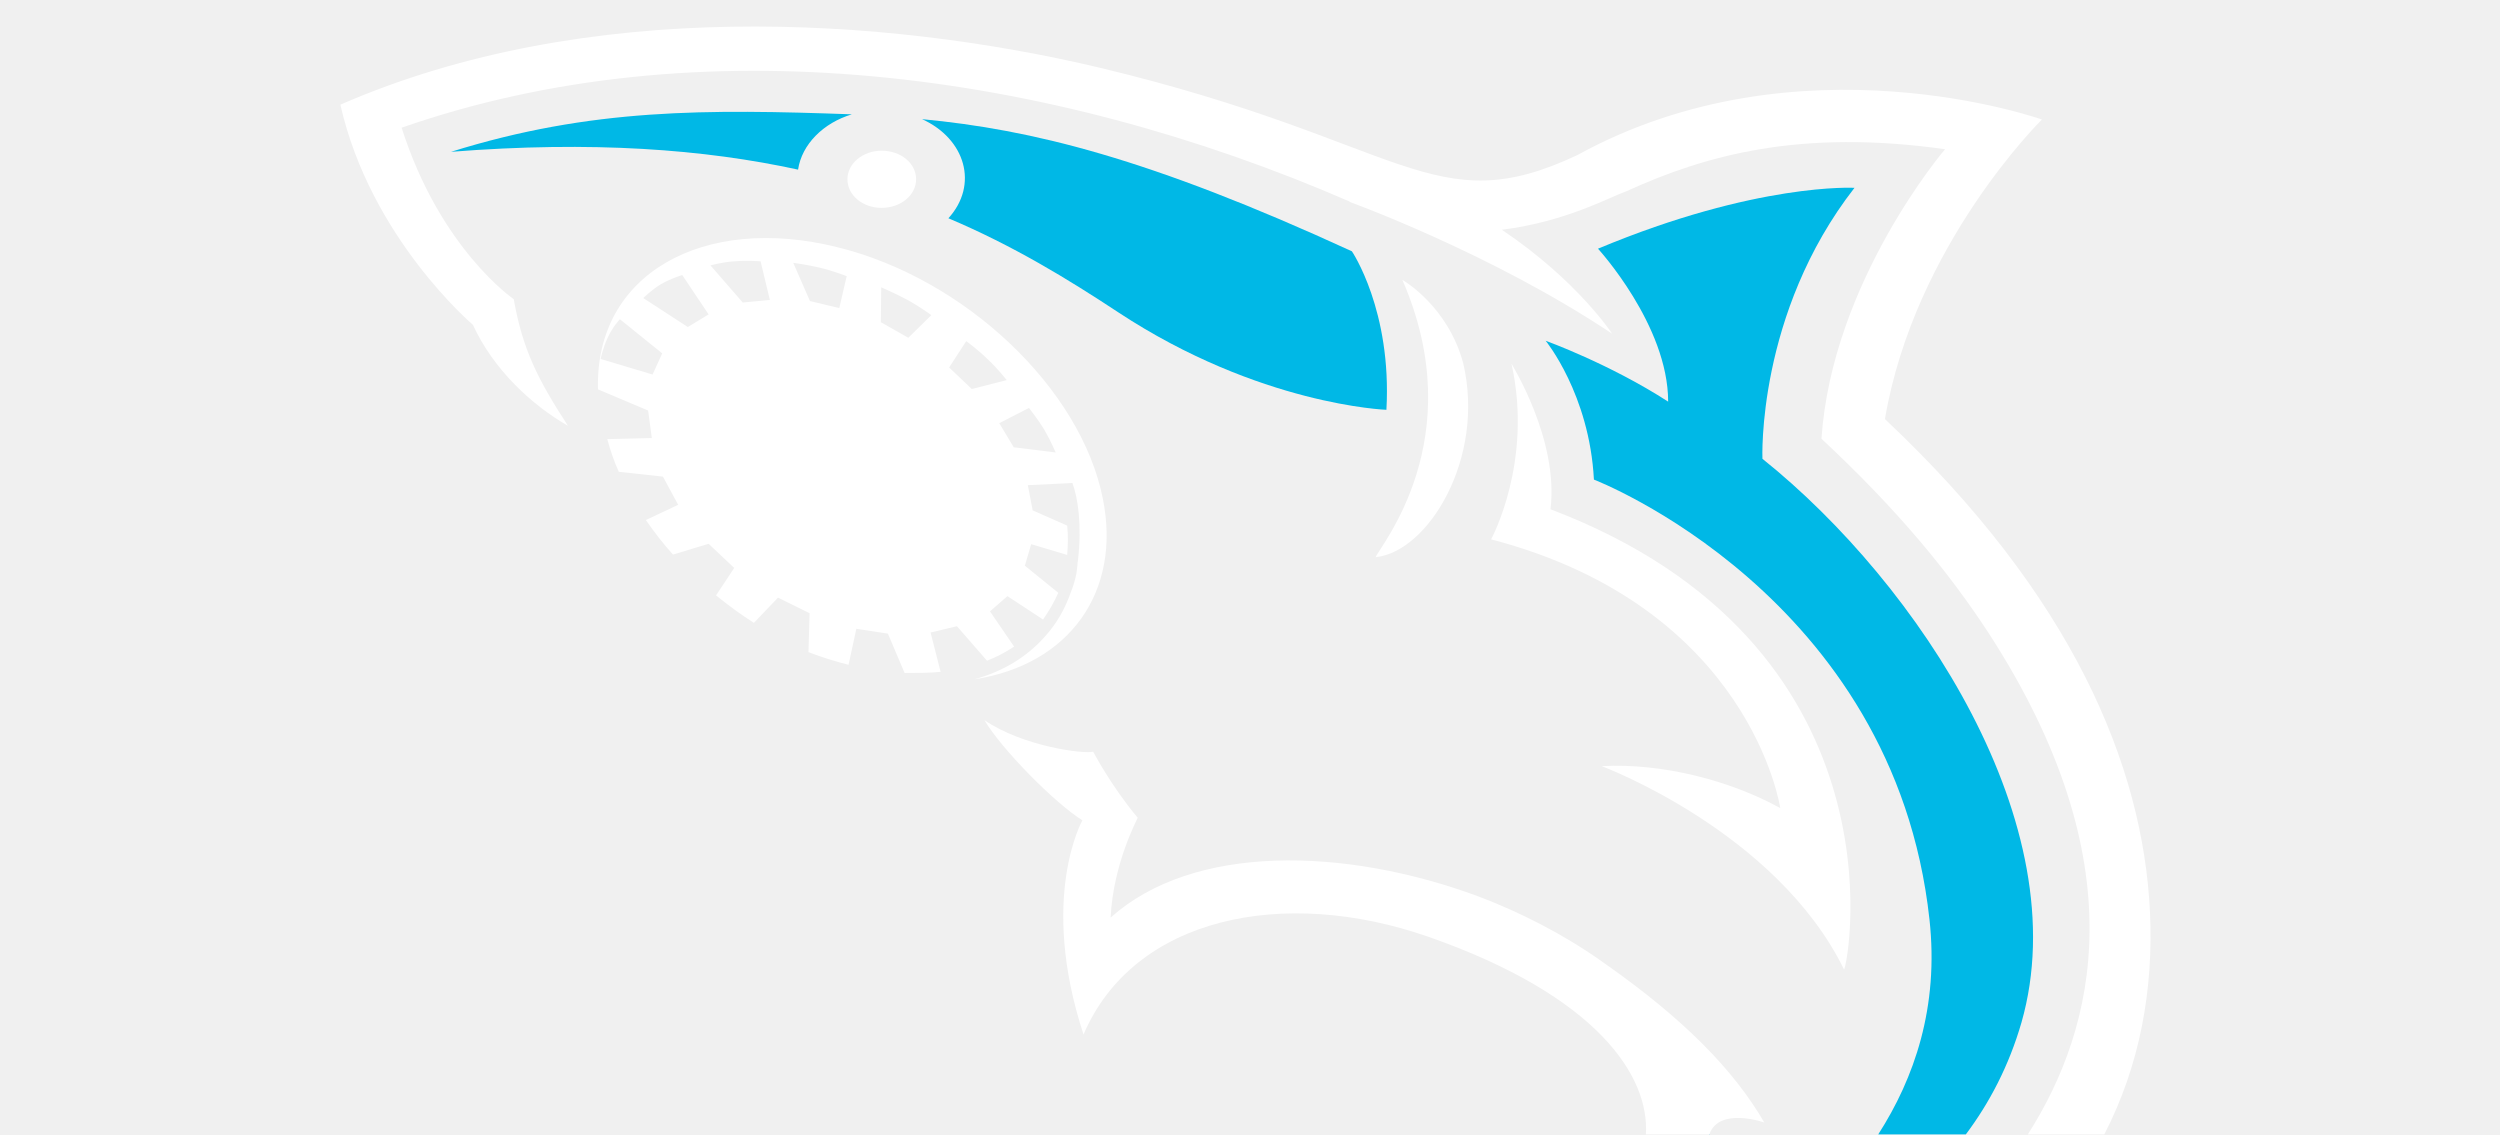
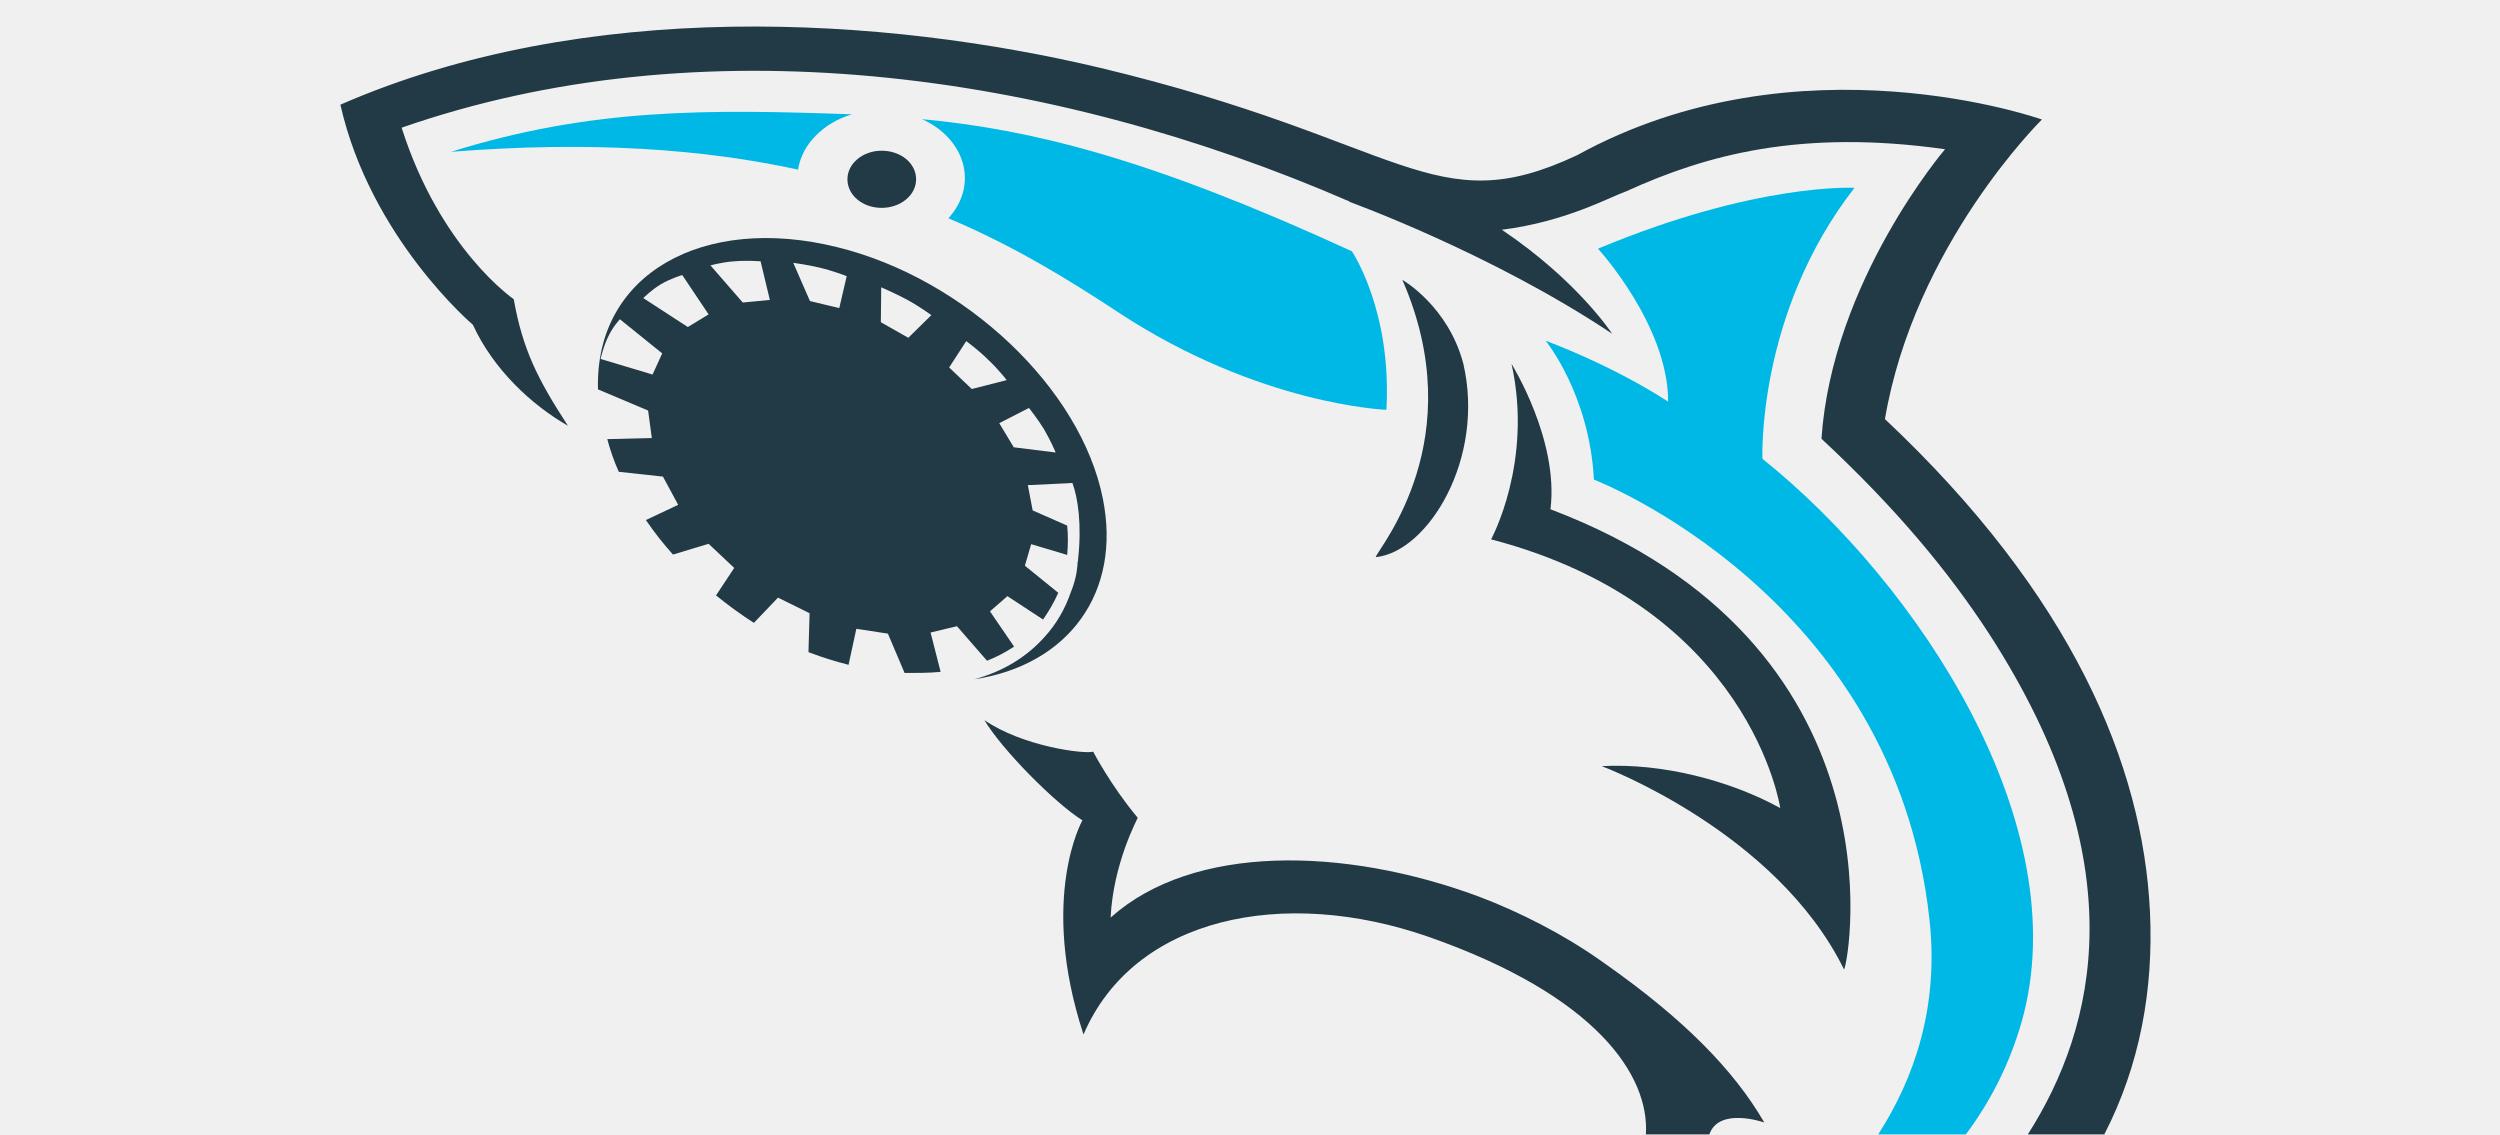
<svg xmlns="http://www.w3.org/2000/svg" version="1.1" x="0px" y="0px" viewBox="0 0 673.5 305.6" style="enable-background:new 0 0 673.5 305.6;" xml:space="preserve">
  <style type="text/css">
	.st0{display:none;}
	.st1{display:inline;fill:#223A45;}
	.st2{display:inline;}
- 	.st3{fill:#FFFFFF;}
+ 	.st3{fill:#223A45;}
	.st4{fill:#00BEE8;}
	.st5{fill:#223A45;}
	.st6{display:inline;fill:#FFFFFF;}
	.st7{display:inline;fill:#00BDE7;}
	.st8{fill:#00B8E6;}
	.st9{fill:none;}
</style>
  <g id="Background" class="st0">
    <rect class="st1" width="673.5" height="305.6" />
  </g>
  <g id="HoldRite" class="st0">
    <g class="st2">
      <path class="st3" d="M336.6-0.1C257.5-0.1,191,40.2,191,40.2V223l145.6,57.4L482.4,223V40.2C482.4,40.2,415.8-0.1,336.6-0.1z" />
      <path class="st4" d="M482.4-15.2v39.6c-13.4-7.2-72.3-42.7-145.8-42.7c-73.5,0-132.3,35.5-145.6,42.7v-39.6    c30.2-17.3,84.5-41.9,145.6-41.9C397.7-57.1,452.2-32.5,482.4-15.2z" />
      <path class="st4" d="M336.6,304.2l-145.6-66v10c0,22.4,16.3,53,36.1,63.5l109.5,57.5l109.4-60c20-10.3,36.3-37,36.3-59.5v-11.6    L336.6,304.2z" />
      <path class="st5" d="M388.6,226.9v-65.6l8.8-1.6l16.8,59.1l35.5-11.3l-19.5-64.8c14.7-12,19.9-27.8,19.9-46.2    c0-33-11.2-52-49.6-60.1c-25.5-6-50.3-7.6-50.3-7.6v210.3L388.6,226.9z M388.6,73.1l11.4,1.3c11.5,1.3,15.3,8.2,15.3,23.8    c0,15.1-4,22.1-15.3,22.8l-11.4,0.7V73.1z M323.3,28.9v210.4l-36.9-11.2v-68.4l-26.3-4v64.4L226.8,210V54    c8.9-4,20.2-8.6,33.2-12.8v73.3l26.3,0.1V34.2C298,31.6,310.4,29.7,323.3,28.9z" />
    </g>
  </g>
  <g id="Reliance" class="st0">
    <path class="st6" d="M301.6,203.1l-40.4-58.7v160.5c-55.5-27.8-93.7-85.4-93.7-151.5c0-38.3,12.8-73.6,34.4-102.1L178,16.6   c-31.7,36.8-50.9,84.5-50.9,136.7c0,103.6,75.5,190.1,174.5,206.6V203.1z" />
    <path class="st7" d="M467.6,317c-35.8,28.7-81.5,46.1-130.9,46.1c-2.9,0-5.8-0.3-8.7-0.3v-40.6c2.9,0.3,5.8,0.3,8.7,0.3   c26.4,0,51.5-6.1,73.8-17.1l-91-130.2h55.4c21.8,0,36.4-17.7,36.4-39.6c0-21.7-14.6-39.6-36.4-39.6h-109l-46-65.1L196.7-2.6   c37.1-33.3,86.3-53.8,140-53.8c115.5,0,209.6,94.1,209.6,209.8c0,56.5-22.5,107.7-59,145.7l-23.6-34.2   c26.2-29.7,42.2-68.7,42.2-111.5C505.9,60,429.9-16,336.7-16c-30.6,0-59.3,8.3-84.1,22.5l34.1,49.1h88.1c44.1,0,76.8,36,76.8,80   c0,36.8-22.8,68-56,77.3L467.6,317z" />
  </g>
  <g id="Streamlabs" class="st0">
    <g class="st2">
      <path class="st8" d="M494-69.9v-38.7C356-107.6,243.8,4.3,242,142.2h38.7C282.5,25.6,377.3-68.9,494-69.9z" />
      <path class="st8" d="M494,3.4v-38.7c-97.8,0.2-177.4,79.5-177.9,177.5h38.7C355.3,65.7,417.4,3.6,494,3.4z" />
      <path class="st8" d="M494,37c-57.2,1.2-103.1,47.9-103.3,105.3h38.7c0.2-36,28.9-65.3,64.6-66.4V37z" />
    </g>
    <g class="st2">
      <path class="st3" d="M176.9,229.8c35.7-0.9,64.6-30,65-65.9h38.7c-0.4,57.3-46.7,103.7-103.7,104.7V229.8z" />
      <path class="st3" d="M316.2,163.9h38.7c-0.5,98-80.1,177.5-178.1,177.5v-38.7C253.4,302.7,315.7,240.4,316.2,163.9z" />
      <path class="st3" d="M429.2,163.9c-2,137.8-114.2,249.6-252.3,250.3v-38.7c116.6-0.7,211.6-95.2,213.6-211.6H429.2z" />
    </g>
  </g>
  <g id="JG" class="st0">
    <g class="st2">
      <path class="st4" d="M586.7,150.1c0-138.8-112.5-251.3-251.2-251.3c-138.7,0-251.2,112.5-251.2,251.3    c0,138.8,112.5,251.3,251.2,251.3C474.2,401.4,586.7,288.9,586.7,150.1z" />
      <path class="st3" d="M488.8,121.6h35.3V48.2h-34.2v23.7c-17.8-14.7-40.6-23.6-65.5-23.6c-51.2,0-94,37.9-101.6,87.4H303V79.5h19.9    V48.4h-72.2v31.2h20.2v56.3H135.1c-0.3,28.6,0.5,59.9,19.6,87.1c14.9,21.3,37.4,32.2,64.3,32.2c25.9,0,49.9-9.7,65.2-30.6    c10.8-14.8,18.4-36,18.4-56.9h20.1c7.6,49.6,50.3,87.4,101.6,87.4c56.9,0,102.9-46.4,102.9-103.4c0-5.5-0.2-10.6-0.5-16H355.2    c7.3-31.8,35.6-55.5,69.2-55.5c28.3,0,52.8,16.7,64.2,40.7L488.8,121.6z M219.5,223.2c-38,0-50.6-32.7-50.6-55.5h102    C270.9,208.6,241.3,223.2,219.5,223.2z M424.3,223.2c-33.6,0-61.9-23.7-69.2-55.5h138.5C486.4,199.5,458.1,223.2,424.3,223.2z" />
    </g>
  </g>
  <g id="Speedfit" class="st0">
    <g class="st2">
      <path class="st4" d="M423.5,23.1l27.6-26l-54-57.4l-26.8,25.2l17.5,18.6C363-15,338.7-5.2,319.2,13.2    c-40.1,37.7-45.7,98.8-15.1,143.1l-15.5,14.5l-41.4-44l15.6-14.7l-22.9-24.4L183.3,141l22.9,24.4l15.8-14.9l41.4,44l-106.2,99.9    c20.8,22.6,44.4,46.5,79.4,53.7c27.3,5.7,53-2.3,74-22.1c20.2-19,31.9-44.3,28.5-71.9c-2.4-19.5-12.1-41.7-27.5-58l15.7-14.8    c42.4,33.2,103.7,31.4,143.8-6.4c44.5-41.8,46.4-112,4.4-156.6c-4-4.3-8-8.2-12.1-12.1L329.4,132.5c-17.7-30.2-13-69.6,13.3-94.3    c22.1-20.8,53.6-25.7,80.2-15.3L423.5,23.1z M287.6,300.7c-29.7,28-63.7,11.7-80.4-6.2l79.8-75.1    C317.1,251.4,304.6,284.7,287.6,300.7z M447.8,150c-26.3,24.7-65.9,27-95,7.5L461.2,55.5C478.9,85.8,474.2,125.1,447.8,150z" />
    </g>
  </g>
  <g id="SharkBite">
    <g>
      <path class="st9" d="M271.3,102.5c0,0-2.3-2.9-5.1-5.6c-2.5-2.5-5.8-4.9-5.8-4.9l-4.5,7.1l6.1,5.8L271.3,102.5z" />
      <path class="st9" d="M273.1,120.6l11.3,1.4c0,0-1.3-3.1-3.1-6.2c-1.7-2.9-4.1-5.8-4.1-5.8l-8,4.1L273.1,120.6z" />
      <path class="st9" d="M250.9,85c0,0-3.1-2.3-6.6-4.2c-3.2-1.7-6.9-3.3-6.9-3.3l-0.1,9.4l7.4,4.2L250.9,85z" />
      <path class="st9" d="M163.8,90.9c-1.3,2.5-1.9,5.7-1.9,5.7l14,4.2l2.7-5.8l-11.4-9.2C167.1,85.9,165.1,88.1,163.8,90.9z" />
      <path class="st9" d="M178,76.6c-2.5,1.5-4.7,3.7-4.7,3.7l12,7.8l5.6-3.3l-7.1-10.6C183.9,74.1,180.8,75,178,76.6z" />
      <path class="st9" d="M197.8,70.4c-3.2,0.2-6.4,1.1-6.4,1.1l8.7,10l7.3-0.7l-2.5-10.4C204.9,70.4,201.4,70.1,197.8,70.4z" />
      <path class="st9" d="M213.7,70.8l4.5,10.3l7.9,1.9l2.1-8.7c0,0-3.5-1.4-7.3-2.3C217.4,71.2,213.7,70.8,213.7,70.8z" />
      <path class="st3" d="M237.5,40.6c-5,0-9.2,3.4-9.2,7.7s4.1,7.7,9.2,7.7c5.1,0,9.3-3.4,9.3-7.7S242.7,40.6,237.5,40.6z" />
      <path class="st3" d="M161.1,104.9l13.5,5.7l1,7.4l-12,0.3c0.8,3,1.8,5.9,3.1,8.8l11.9,1.3l4.1,7.6l-8.7,4.1    c2.2,3.2,4.6,6.3,7.3,9.3l9.6-2.9l6.9,6.5l-4.9,7.4c3.2,2.6,6.6,5.1,10.2,7.4l6.5-6.8l8.5,4.2l-0.3,10.5c0.1,0,0.2,0,0.3,0.1    c3.4,1.3,7,2.4,10.5,3.3l2.1-9.7l8.5,1.3l4.5,10.6c3.4,0,6.6,0,9.7-0.3l-2.7-10.6l7.1-1.7l8.1,9.3c2.6-1,5-2.3,7.3-3.8l-6.5-9.5    l4.7-4.1l9.6,6.3c1.6-2.3,3-4.7,4.1-7.2l-9-7.3l1.7-5.8l9.7,2.9c0.2-2.6,0.3-5.1,0-7.9l-9.3-4.1l-1.3-6.8l10.5-0.5    c0.6,0,1.3-0.1,1.5-0.1c1.5,4,2.6,11.4,1.5,20.9c0,0.1,0,0.3-0.1,0.5c0,0.9-0.2,1.9-0.3,2.9c-0.3,1.6-0.8,3.4-1.5,5.1    c-1.6,4.6-3.9,8.6-7.1,12.1c-4.8,5.4-11.2,9.3-18.9,11.4c25.5-3.9,39.7-23.5,34.6-48.7c-5.9-29.6-37-59.2-71.5-67.7    C189.5,57.6,160.2,73.8,161.1,104.9z M175.8,100.9l-14-4.2c0,0,0.7-3.2,1.9-5.7c1.3-2.9,3.3-5,3.3-5l11.4,9.2L175.8,100.9z     M185.3,88.1l-12-7.8c0,0,2.2-2.2,4.7-3.7c2.7-1.6,5.8-2.5,5.8-2.5l7.1,10.6L185.3,88.1z M200.1,81.5l-8.7-10c0,0,3.2-0.9,6.4-1.1    c3.5-0.3,7.1,0,7.1,0l2.5,10.4L200.1,81.5z M277.2,109.9c0,0,2.4,3,4.1,5.8c1.8,3.1,3.1,6.2,3.1,6.2l-11.3-1.4l-3.9-6.5    L277.2,109.9z M260.3,91.9c0,0,3.3,2.4,5.8,4.9c2.9,2.7,5.1,5.6,5.1,5.6l-9.4,2.4l-6.1-5.8L260.3,91.9z M237.4,77.4    c0,0,3.7,1.6,6.9,3.3c3.5,1.9,6.6,4.2,6.6,4.2l-6.2,6.1l-7.4-4.2L237.4,77.4z M226.1,83l-7.9-1.9l-4.5-10.3c0,0,3.7,0.5,7.1,1.3    c3.8,0.9,7.3,2.3,7.3,2.3L226.1,83z" />
      <path class="st3" d="M394.2,97.9c-4.1-15.4-16.2-22.4-16.4-22.5c18.7,42.9-6.2,71.9-7.2,74.7C384.7,148.7,400.2,123.5,394.2,97.9z    " />
      <path class="st3" d="M479.6,217.7c-13.4-7.4-31.8-12.2-48.1-11.3c0,0,47,17.5,65.3,54.8c1.5-3.1,16.4-87.8-79.1-124    c2.3-18.8-10.5-39.1-10.5-39.2c5.9,26.5-5.5,47.3-5.5,47.3C471.7,163.6,479.6,217.7,479.6,217.7z" />
      <path class="st8" d="M248.4,32.1c11.7,5.3,15.3,17.7,7.1,26.7c17.5,7.4,32.2,16.4,45.7,25.3c38.1,25.1,72.3,26.3,72.3,26.3    c1.5-26.8-9.3-42.7-9.3-42.7C309.4,42.5,277.8,34.9,248.4,32.1z" />
      <path class="st8" d="M121.5,40.9c38-3,68.3-0.7,93.5,4.8c1-6.8,6.8-12.6,14.5-14.9C190.4,29.4,159.3,29.1,121.5,40.9z" />
      <path class="st8" d="M544.6,275.4c15.1-52.9-27.6-118-69.8-151.8c0,0-1.6-39.1,24.8-73c0,0-26.3-1.5-69.1,16.4    c0,0,18.9,20.6,18.9,41.2c-15.8-10.2-33-16.4-33-16.4s11.8,14.4,13,37.4c0,0,80.9,31.1,90.4,118.5c2.6,23.6-4.1,42.8-13.8,57.9    h23.6C535.9,297.2,541.2,287.2,544.6,275.4z" />
      <path class="st3" d="M432.8,259.9c-0.6-0.4-1.1-0.8-1.7-1.2l0,0c-10.1-7.1-21.7-13-32.8-17.2c-36.2-13.4-76.9-14.2-99.1,5.7    c0.7-14.6,7.2-26.5,7.3-26.9c-7.3-8.7-12.1-18-12-17.8c-2.4,0.7-19-1.4-29.3-8.5c4.6,7.8,18.9,22.3,26.4,27    c0,0-11.8,20.8,0.3,57.7c13.5-31.6,53.8-40,93-26.3c45.4,15.9,59.5,37.5,58.5,53.2h9.8h7.2h0.1c2.6-7.5,14.8-3.2,14.8-3.2    C467,288.1,453.5,274.5,432.8,259.9z" />
      <path class="st3" d="M579.2,245.6c-1.9-39.4-20.9-85.2-71.4-132.7c8-47,42.3-80.7,42.3-80.7s-65.4-23.3-125.2,9.6    c-38.9,18.3-46.2-3.8-128.4-23.5C238,4.4,157.9-0.7,91.7,28.2c8.1,35.9,35.7,59.3,35.7,59.3c5.5,12,15.8,21.6,25.6,27.2    c-8.2-12.6-12.2-20.6-14.6-34.1c0,0-19.8-13.5-30.2-46.2c80-27.9,173.7-15.6,255.4,19.9v0.1c0,0,38.2,13.8,70.7,35.5    c0,0-9.3-14.3-29.7-28c17.3-2.2,28.8-8.7,33.6-10.4c21.3-9.7,46.8-16.8,85.8-11.3c0,0-30.4,35.5-33.3,78    c20.4,19,34.4,36,45.2,52.6c39.7,61.4,28.9,105.8,10.4,134.8h20.6C576.5,287,580.2,266.5,579.2,245.6z" />
      <path class="st4" d="M460.5,305.8c0-0.1,0.1-0.1,0.1-0.2h-0.1C460.5,305.6,460.5,305.7,460.5,305.8z" />
    </g>
  </g>
</svg>
